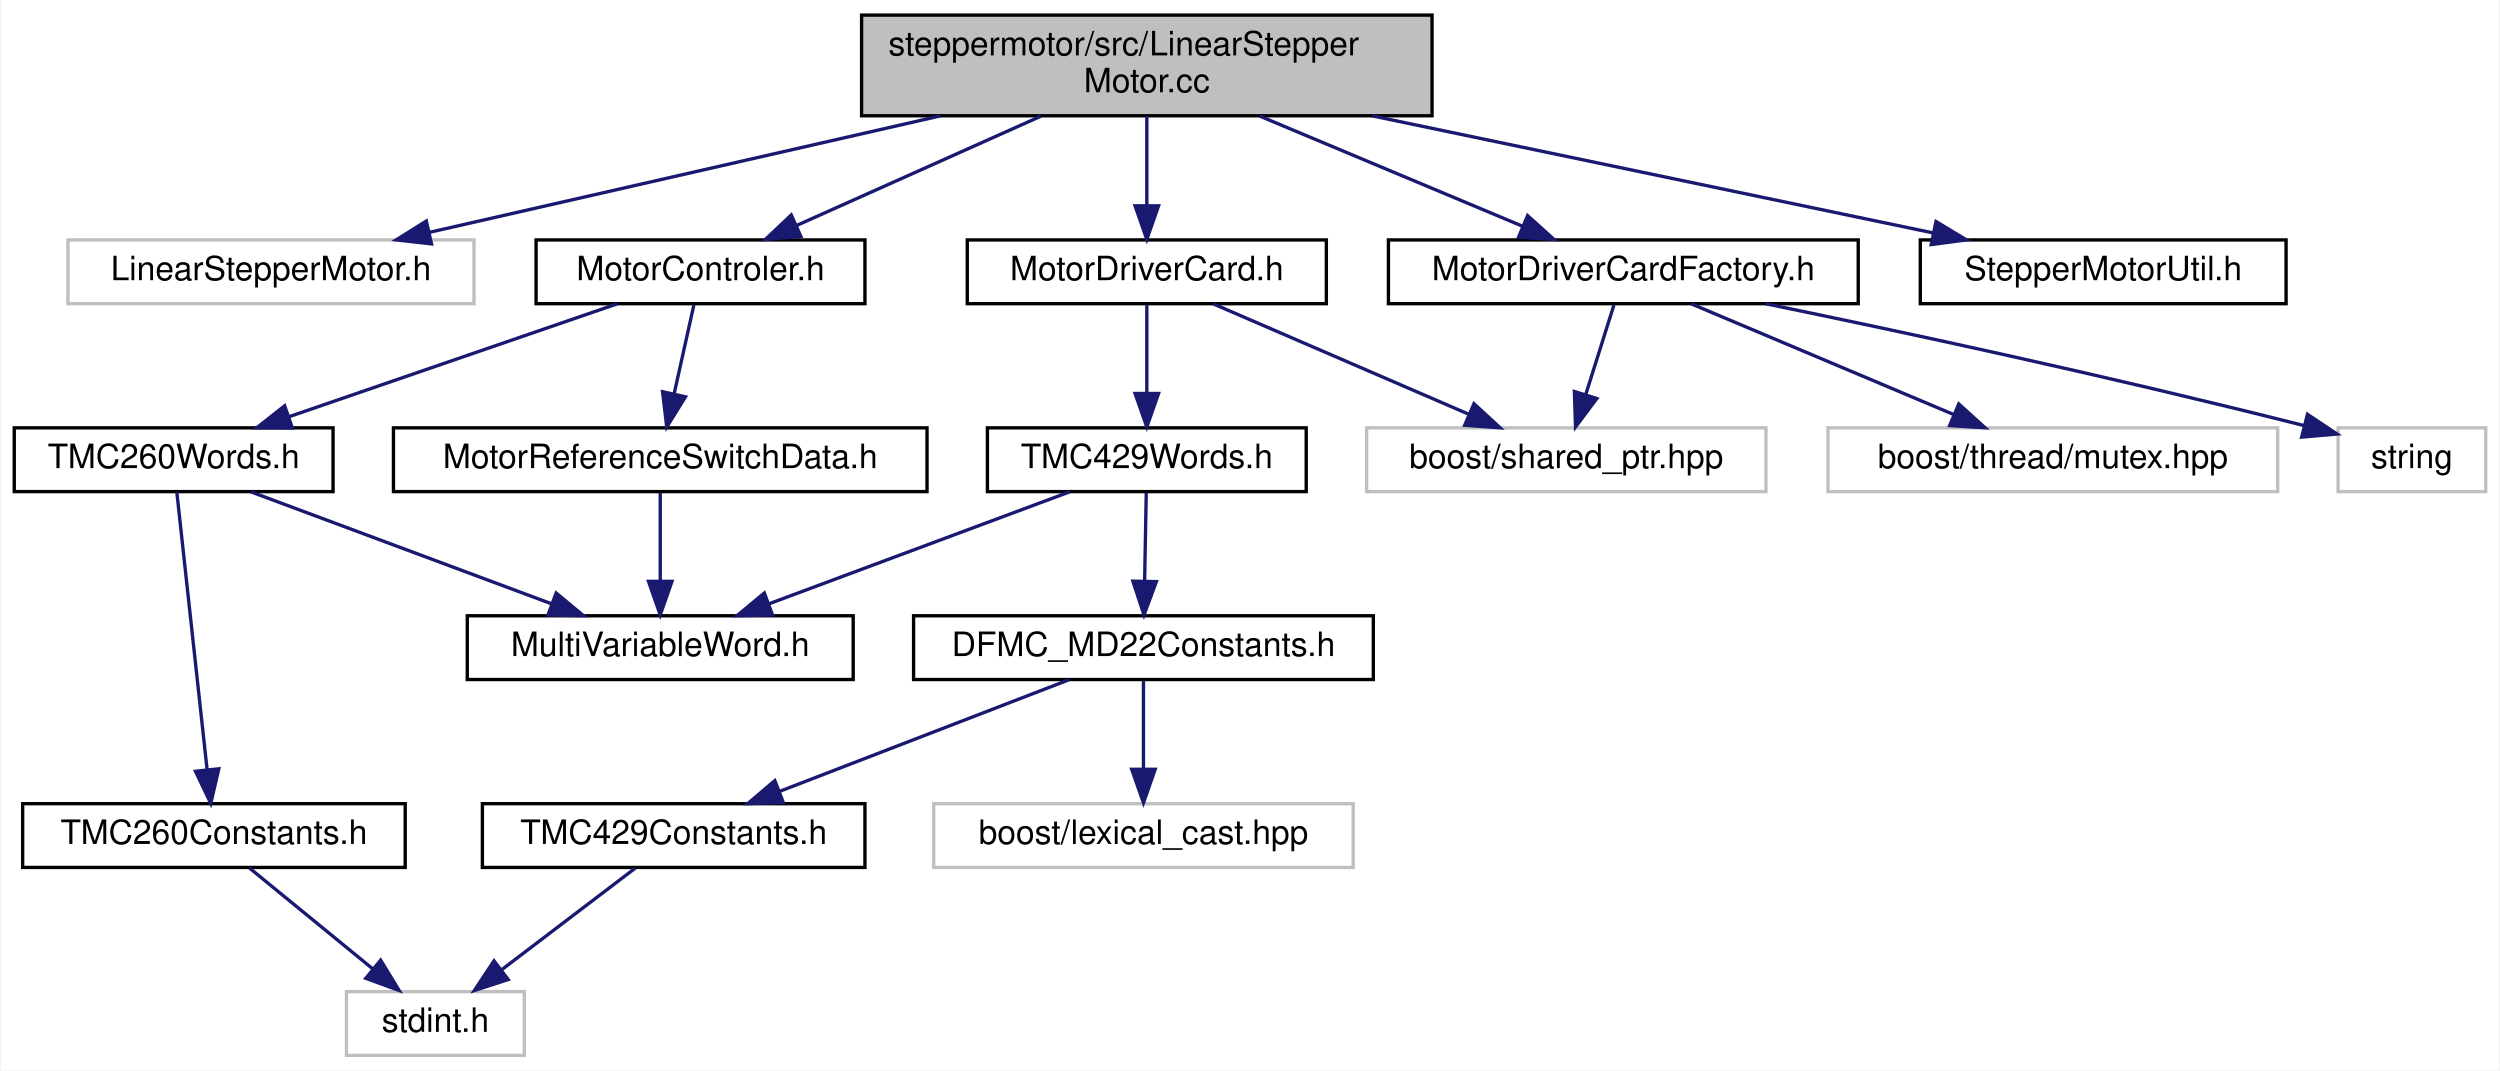
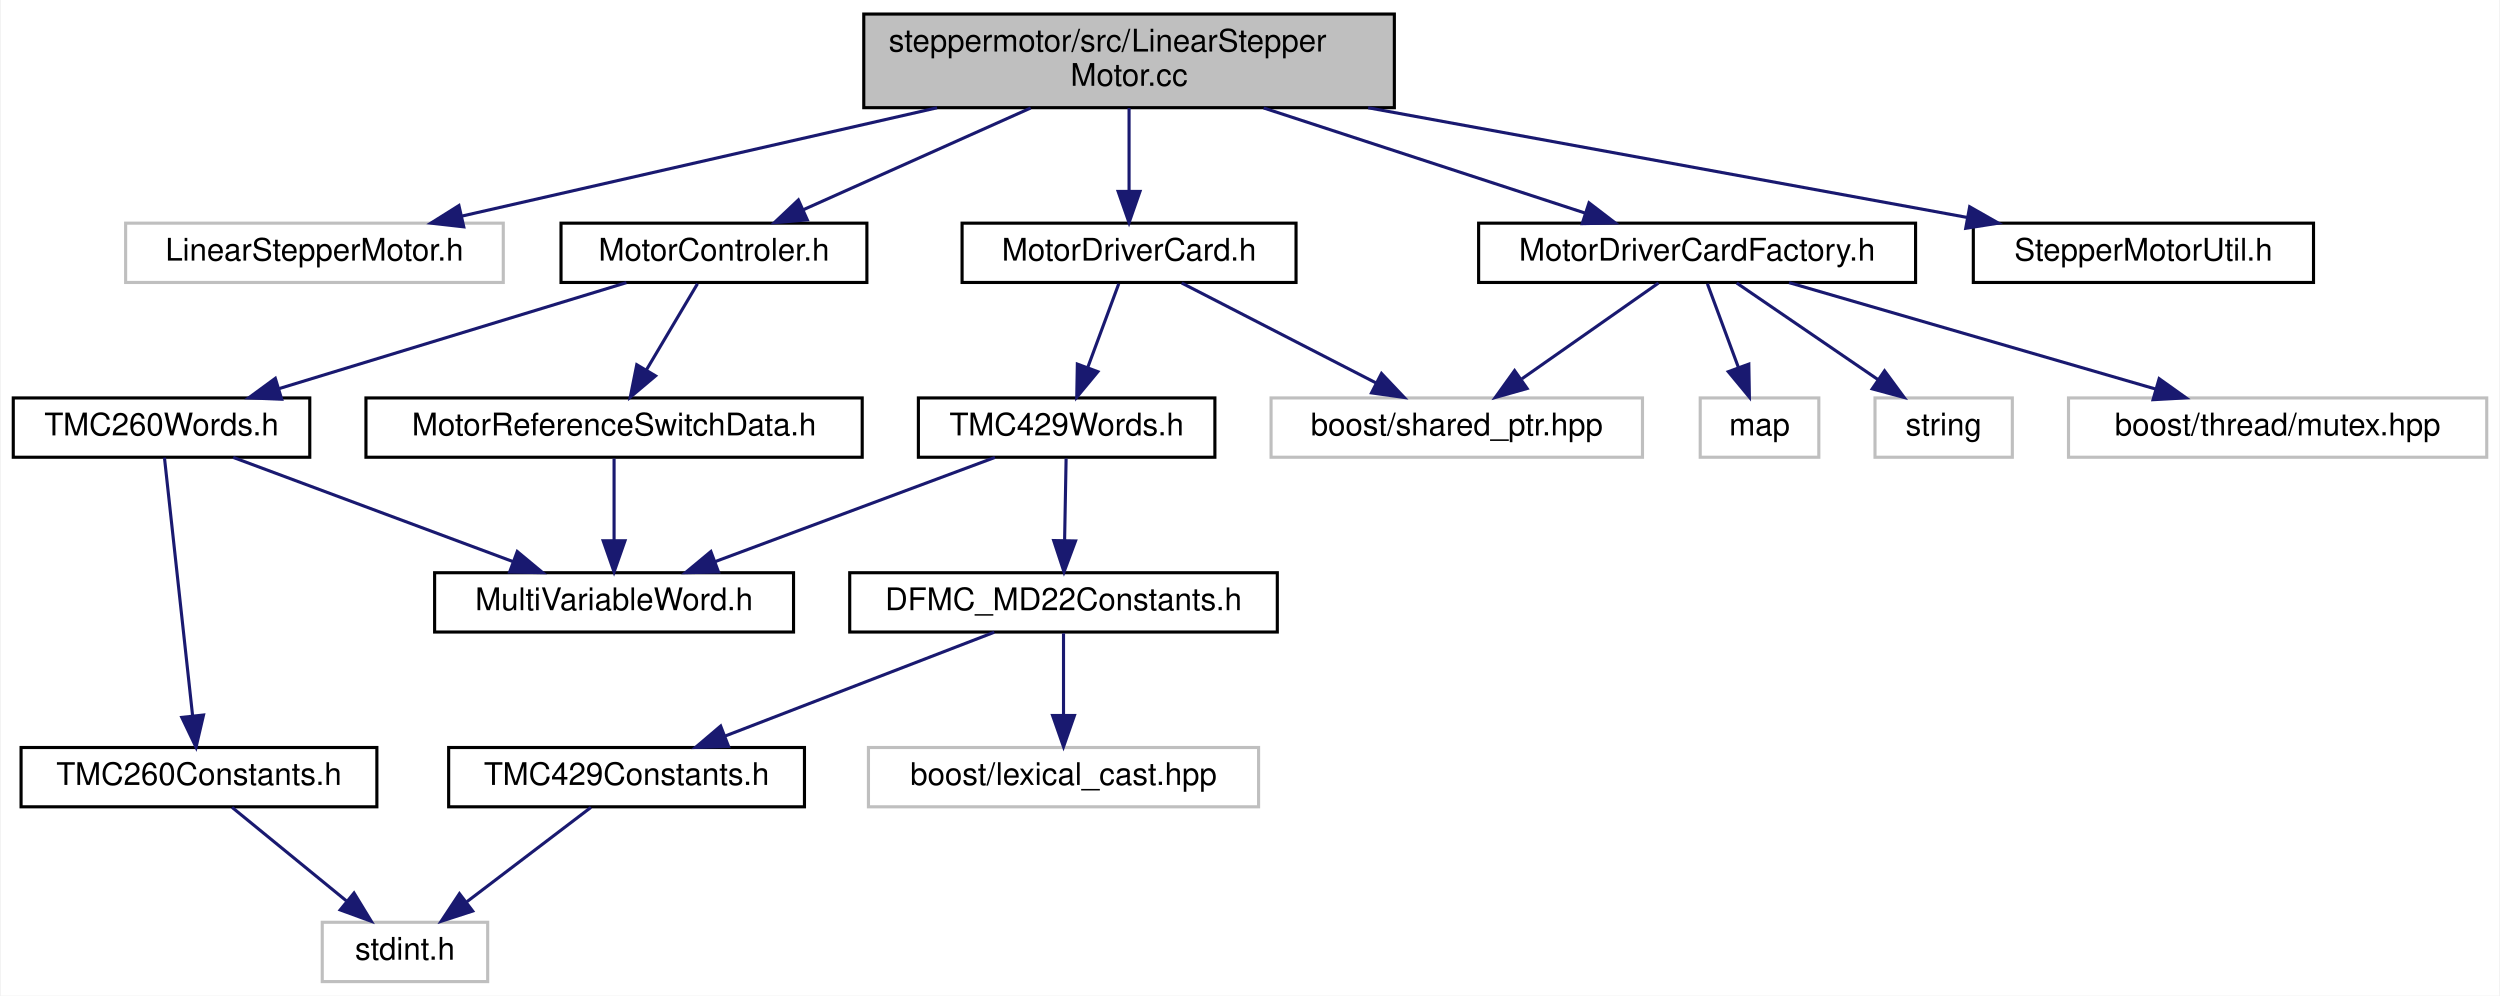
- <svg xmlns="http://www.w3.org/2000/svg" xmlns:xlink="http://www.w3.org/1999/xlink" width="745pt" height="319pt" viewBox="0.00 0.00 744.50 319.00">
+ <svg xmlns="http://www.w3.org/2000/svg" xmlns:xlink="http://www.w3.org/1999/xlink" width="801pt" height="319pt" viewBox="0.00 0.00 800.50 319.00">
  <g id="graph0" class="graph" transform="scale(1 1) rotate(0) translate(4 315)">
-     <polygon fill="white" stroke="transparent" points="-4,4 -4,-315 740.5,-315 740.5,4 -4,4" />
+     <polygon fill="white" stroke="transparent" points="-4,4 -4,-315 796.5,-315 796.5,4 -4,4" />
    <g id="node1" class="node">
      <g id="a_node1">
        <a xlink:title=" ">
-           <polygon fill="#bfbfbf" stroke="black" points="252.5,-280.5 252.5,-310.5 422.5,-310.5 422.5,-280.5 252.5,-280.5" />
-           <text text-anchor="start" x="260.5" y="-298.5" font-family="Helvetica,sans-Serif" font-size="10.00">steppermotor/src/LinearStepper</text>
-           <text text-anchor="middle" x="337.5" y="-287.5" font-family="Helvetica,sans-Serif" font-size="10.00">Motor.cc</text>
+           <polygon fill="#bfbfbf" stroke="black" points="272.5,-280.5 272.5,-310.5 442.5,-310.5 442.5,-280.5 272.5,-280.5" />
+           <text text-anchor="start" x="280.5" y="-298.5" font-family="Helvetica,sans-Serif" font-size="10.00">steppermotor/src/LinearStepper</text>
+           <text text-anchor="middle" x="357.5" y="-287.5" font-family="Helvetica,sans-Serif" font-size="10.00">Motor.cc</text>
        </a>
      </g>
    </g>
    <g id="node2" class="node">
      <g id="a_node2">
        <a xlink:title=" ">
-           <polygon fill="white" stroke="#bfbfbf" points="16,-224.5 16,-243.5 137,-243.5 137,-224.5 16,-224.5" />
-           <text text-anchor="middle" x="76.5" y="-231.5" font-family="Helvetica,sans-Serif" font-size="10.00">LinearStepperMotor.h</text>
+           <polygon fill="white" stroke="#bfbfbf" points="36,-224.5 36,-243.5 157,-243.5 157,-224.5 36,-224.5" />
+           <text text-anchor="middle" x="96.5" y="-231.5" font-family="Helvetica,sans-Serif" font-size="10.00">LinearStepperMotor.h</text>
        </a>
      </g>
    </g>
    <g id="edge1" class="edge">
-       <path fill="none" stroke="midnightblue" d="M275.98,-280.47C229.38,-269.85 166.31,-255.47 123.66,-245.75" />
-       <polygon fill="midnightblue" stroke="midnightblue" points="124.34,-242.32 113.81,-243.51 122.79,-249.14 124.34,-242.32" />
+       <path fill="none" stroke="midnightblue" d="M295.98,-280.47C249.38,-269.85 186.31,-255.47 143.66,-245.75" />
+       <polygon fill="midnightblue" stroke="midnightblue" points="144.34,-242.32 133.81,-243.51 142.79,-249.14 144.34,-242.32" />
    </g>
    <g id="node3" class="node">
      <g id="a_node3">
        <a xlink:href="_motor_controler_8h.html" target="_top" xlink:title=" ">
-           <polygon fill="white" stroke="black" points="155.5,-224.5 155.5,-243.5 253.5,-243.5 253.5,-224.5 155.5,-224.5" />
-           <text text-anchor="middle" x="204.5" y="-231.5" font-family="Helvetica,sans-Serif" font-size="10.00">MotorControler.h</text>
+           <polygon fill="white" stroke="black" points="175.5,-224.5 175.5,-243.5 273.5,-243.5 273.5,-224.5 175.5,-224.5" />
+           <text text-anchor="middle" x="224.5" y="-231.5" font-family="Helvetica,sans-Serif" font-size="10.00">MotorControler.h</text>
        </a>
      </g>
    </g>
    <g id="edge2" class="edge">
-       <path fill="none" stroke="midnightblue" d="M305.98,-280.4C283.86,-270.51 254.53,-257.38 233.09,-247.79" />
-       <polygon fill="midnightblue" stroke="midnightblue" points="234.41,-244.55 223.85,-243.66 231.55,-250.94 234.41,-244.55" />
+       <path fill="none" stroke="midnightblue" d="M325.98,-280.4C303.86,-270.51 274.53,-257.38 253.09,-247.79" />
+       <polygon fill="midnightblue" stroke="midnightblue" points="254.41,-244.55 243.85,-243.66 251.55,-250.94 254.41,-244.55" />
    </g>
    <g id="node9" class="node">
      <g id="a_node9">
        <a xlink:href="_motor_driver_card_8h.html" target="_top" xlink:title=" ">
-           <polygon fill="white" stroke="black" points="284,-224.5 284,-243.5 391,-243.5 391,-224.5 284,-224.5" />
-           <text text-anchor="middle" x="337.5" y="-231.5" font-family="Helvetica,sans-Serif" font-size="10.00">MotorDriverCard.h</text>
+           <polygon fill="white" stroke="black" points="304,-224.5 304,-243.5 411,-243.5 411,-224.5 304,-224.5" />
+           <text text-anchor="middle" x="357.5" y="-231.5" font-family="Helvetica,sans-Serif" font-size="10.00">MotorDriverCard.h</text>
        </a>
      </g>
    </g>
    <g id="edge9" class="edge">
-       <path fill="none" stroke="midnightblue" d="M337.5,-280.4C337.5,-272.47 337.5,-262.46 337.5,-253.86" />
-       <polygon fill="midnightblue" stroke="midnightblue" points="341,-253.66 337.5,-243.66 334,-253.66 341,-253.66" />
+       <path fill="none" stroke="midnightblue" d="M357.5,-280.4C357.5,-272.47 357.5,-262.46 357.5,-253.86" />
+       <polygon fill="midnightblue" stroke="midnightblue" points="361,-253.66 357.5,-243.66 354,-253.66 361,-253.66" />
    </g>
    <g id="node15" class="node">
      <g id="a_node15">
        <a xlink:href="_motor_driver_card_factory_8h.html" target="_top" xlink:title=" ">
-           <polygon fill="white" stroke="black" points="409.5,-224.5 409.5,-243.5 549.5,-243.5 549.5,-224.5 409.5,-224.5" />
-           <text text-anchor="middle" x="479.5" y="-231.5" font-family="Helvetica,sans-Serif" font-size="10.00">MotorDriverCardFactory.h</text>
+           <polygon fill="white" stroke="black" points="469.5,-224.5 469.5,-243.5 609.5,-243.5 609.5,-224.5 469.5,-224.5" />
+           <text text-anchor="middle" x="539.5" y="-231.5" font-family="Helvetica,sans-Serif" font-size="10.00">MotorDriverCardFactory.h</text>
        </a>
      </g>
    </g>
    <g id="edge17" class="edge">
-       <path fill="none" stroke="midnightblue" d="M371.15,-280.4C394.98,-270.42 426.65,-257.15 449.59,-247.53" />
-       <polygon fill="midnightblue" stroke="midnightblue" points="450.97,-250.75 458.84,-243.66 448.26,-244.29 450.97,-250.75" />
-     </g>
-     <g id="node18" class="node">
-       <g id="a_node18">
+       <path fill="none" stroke="midnightblue" d="M400.63,-280.4C432.08,-270.12 474.19,-256.35 503.77,-246.68" />
+       <polygon fill="midnightblue" stroke="midnightblue" points="504.87,-250.01 513.28,-243.57 502.69,-243.35 504.87,-250.01" />
+     </g>
+     <g id="node19" class="node">
+       <g id="a_node19">
        <a xlink:href="_stepper_motor_util_8h.html" target="_top" xlink:title=" ">
-           <polygon fill="white" stroke="black" points="568,-224.5 568,-243.5 677,-243.5 677,-224.5 568,-224.5" />
-           <text text-anchor="middle" x="622.5" y="-231.5" font-family="Helvetica,sans-Serif" font-size="10.00">StepperMotorUtil.h</text>
-         </a>
-       </g>
-     </g>
-     <g id="edge21" class="edge">
-       <path fill="none" stroke="midnightblue" d="M404.68,-280.47C455.89,-269.78 525.31,-255.29 571.89,-245.57" />
-       <polygon fill="midnightblue" stroke="midnightblue" points="572.68,-248.98 581.76,-243.51 571.25,-242.12 572.68,-248.98" />
+           <polygon fill="white" stroke="black" points="628,-224.5 628,-243.5 737,-243.5 737,-224.5 628,-224.5" />
+           <text text-anchor="middle" x="682.5" y="-231.5" font-family="Helvetica,sans-Serif" font-size="10.00">StepperMotorUtil.h</text>
+         </a>
+       </g>
+     </g>
+     <g id="edge22" class="edge">
+       <path fill="none" stroke="midnightblue" d="M434.11,-280.47C492.99,-269.69 572.99,-255.05 626.11,-245.32" />
+       <polygon fill="midnightblue" stroke="midnightblue" points="626.83,-248.75 636.04,-243.51 625.57,-241.86 626.83,-248.75" />
    </g>
    <g id="node4" class="node">
      <g id="a_node4">
        <a xlink:href="_motor_reference_switch_data_8h.html" target="_top" xlink:title=" ">
          <polygon fill="white" stroke="black" points="113,-168.5 113,-187.5 272,-187.5 272,-168.5 113,-168.5" />
          <text text-anchor="middle" x="192.5" y="-175.5" font-family="Helvetica,sans-Serif" font-size="10.00">MotorReferenceSwitchData.h</text>
        </a>
      </g>
    </g>
    <g id="edge3" class="edge">
-       <path fill="none" stroke="midnightblue" d="M202.52,-224.08C200.93,-216.93 198.64,-206.64 196.65,-197.69" />
-       <polygon fill="midnightblue" stroke="midnightblue" points="200.03,-196.75 194.44,-187.75 193.2,-198.27 200.03,-196.75" />
+       <path fill="none" stroke="midnightblue" d="M219.22,-224.08C214.79,-216.61 208.34,-205.72 202.88,-196.52" />
+       <polygon fill="midnightblue" stroke="midnightblue" points="205.79,-194.57 197.69,-187.75 199.77,-198.14 205.79,-194.57" />
    </g>
    <g id="node6" class="node">
      <g id="a_node6">
        <a xlink:href="_t_m_c260_words_8h.html" target="_top" xlink:title=" ">
          <polygon fill="white" stroke="black" points="0,-168.5 0,-187.5 95,-187.5 95,-168.5 0,-168.5" />
          <text text-anchor="middle" x="47.5" y="-175.5" font-family="Helvetica,sans-Serif" font-size="10.00">TMC260Words.h</text>
        </a>
      </g>
    </g>
    <g id="edge5" class="edge">
-       <path fill="none" stroke="midnightblue" d="M179.62,-224.44C153.21,-215.36 111.28,-200.94 81.76,-190.78" />
-       <polygon fill="midnightblue" stroke="midnightblue" points="82.86,-187.46 72.26,-187.52 80.58,-194.08 82.86,-187.46" />
+       <path fill="none" stroke="midnightblue" d="M196.45,-224.44C166.42,-215.28 118.59,-200.69 85.26,-190.52" />
+       <polygon fill="midnightblue" stroke="midnightblue" points="86,-187.09 75.41,-187.52 83.96,-193.78 86,-187.09" />
    </g>
    <g id="node5" class="node">
      <g id="a_node5">
        <a xlink:href="_multi_variable_word_8h.html" target="_top" xlink:title=" ">
          <polygon fill="white" stroke="black" points="135,-112.5 135,-131.5 250,-131.5 250,-112.5 135,-112.5" />
          <text text-anchor="middle" x="192.5" y="-119.5" font-family="Helvetica,sans-Serif" font-size="10.00">MultiVariableWord.h</text>
        </a>
      </g>
    </g>
    <g id="edge4" class="edge">
      <path fill="none" stroke="midnightblue" d="M192.5,-168.08C192.5,-161.01 192.5,-150.86 192.5,-141.99" />
      <polygon fill="midnightblue" stroke="midnightblue" points="196,-141.75 192.5,-131.75 189,-141.75 196,-141.75" />
    </g>
    <g id="edge6" class="edge">
      <path fill="none" stroke="midnightblue" d="M70.48,-168.44C94.66,-159.44 132.92,-145.19 160.15,-135.05" />
      <polygon fill="midnightblue" stroke="midnightblue" points="161.48,-138.29 169.63,-131.52 159.04,-131.73 161.48,-138.29" />
    </g>
    <g id="node7" class="node">
      <g id="a_node7">
        <a xlink:href="_t_m_c260_constants_8h.html" target="_top" xlink:title=" ">
          <polygon fill="white" stroke="black" points="2.5,-56.5 2.5,-75.5 116.5,-75.5 116.5,-56.5 2.5,-56.5" />
          <text text-anchor="middle" x="59.5" y="-63.5" font-family="Helvetica,sans-Serif" font-size="10.00">TMC260Constants.h</text>
        </a>
      </g>
    </g>
    <g id="edge7" class="edge">
      <path fill="none" stroke="midnightblue" d="M48.44,-168.37C50.38,-150.62 54.85,-109.67 57.47,-85.6" />
      <polygon fill="midnightblue" stroke="midnightblue" points="60.96,-85.91 58.56,-75.59 54,-85.15 60.96,-85.91" />
    </g>
    <g id="node8" class="node">
      <g id="a_node8">
        <a xlink:title=" ">
          <polygon fill="white" stroke="#bfbfbf" points="99,-0.5 99,-19.5 152,-19.5 152,-0.5 99,-0.5" />
          <text text-anchor="middle" x="125.5" y="-7.5" font-family="Helvetica,sans-Serif" font-size="10.00">stdint.h</text>
        </a>
      </g>
    </g>
    <g id="edge8" class="edge">
      <path fill="none" stroke="midnightblue" d="M70.1,-56.32C79.96,-48.26 94.85,-36.08 106.72,-26.37" />
      <polygon fill="midnightblue" stroke="midnightblue" points="109.18,-28.88 114.7,-19.83 104.75,-23.46 109.18,-28.88" />
    </g>
    <g id="node10" class="node">
      <g id="a_node10">
        <a xlink:href="_t_m_c429_words_8h.html" target="_top" xlink:title=" ">
          <polygon fill="white" stroke="black" points="290,-168.5 290,-187.5 385,-187.5 385,-168.5 290,-168.5" />
          <text text-anchor="middle" x="337.5" y="-175.5" font-family="Helvetica,sans-Serif" font-size="10.00">TMC429Words.h</text>
        </a>
      </g>
    </g>
    <g id="edge10" class="edge">
-       <path fill="none" stroke="midnightblue" d="M337.5,-224.08C337.5,-217.01 337.5,-206.86 337.5,-197.99" />
-       <polygon fill="midnightblue" stroke="midnightblue" points="341,-197.75 337.5,-187.75 334,-197.75 341,-197.75" />
+       <path fill="none" stroke="midnightblue" d="M354.2,-224.08C351.52,-216.85 347.65,-206.41 344.31,-197.4" />
+       <polygon fill="midnightblue" stroke="midnightblue" points="347.5,-195.91 340.74,-187.75 340.93,-198.34 347.5,-195.91" />
    </g>
    <g id="node14" class="node">
      <g id="a_node14">
        <a xlink:title=" ">
          <polygon fill="white" stroke="#bfbfbf" points="403,-168.5 403,-187.5 522,-187.5 522,-168.5 403,-168.5" />
          <text text-anchor="middle" x="462.5" y="-175.5" font-family="Helvetica,sans-Serif" font-size="10.00">boost/shared_ptr.hpp</text>
        </a>
      </g>
    </g>
    <g id="edge16" class="edge">
-       <path fill="none" stroke="midnightblue" d="M357.31,-224.44C377.79,-215.6 409.98,-201.69 433.36,-191.59" />
-       <polygon fill="midnightblue" stroke="midnightblue" points="434.99,-194.7 442.79,-187.52 432.22,-188.27 434.99,-194.7" />
+       <path fill="none" stroke="midnightblue" d="M374.37,-224.32C391.21,-215.66 417.31,-202.24 436.74,-192.25" />
+       <polygon fill="midnightblue" stroke="midnightblue" points="438.38,-195.34 445.67,-187.65 435.18,-189.12 438.38,-195.34" />
    </g>
    <g id="edge15" class="edge">
      <path fill="none" stroke="midnightblue" d="M314.52,-168.44C290.34,-159.44 252.08,-145.19 224.85,-135.05" />
      <polygon fill="midnightblue" stroke="midnightblue" points="225.96,-131.73 215.37,-131.52 223.52,-138.29 225.96,-131.73" />
    </g>
    <g id="node11" class="node">
      <g id="a_node11">
        <a xlink:href="_d_f_m_c___m_d22_constants_8h.html" target="_top" xlink:title=" ">
          <polygon fill="white" stroke="black" points="268,-112.5 268,-131.5 405,-131.5 405,-112.5 268,-112.5" />
          <text text-anchor="middle" x="336.5" y="-119.5" font-family="Helvetica,sans-Serif" font-size="10.00">DFMC_MD22Constants.h</text>
        </a>
      </g>
    </g>
    <g id="edge11" class="edge">
      <path fill="none" stroke="midnightblue" d="M337.33,-168.08C337.2,-161.01 337.02,-150.86 336.85,-141.99" />
      <polygon fill="midnightblue" stroke="midnightblue" points="340.35,-141.68 336.66,-131.75 333.35,-141.81 340.35,-141.68" />
    </g>
    <g id="node12" class="node">
      <g id="a_node12">
        <a xlink:title=" ">
          <polygon fill="white" stroke="#bfbfbf" points="274,-56.5 274,-75.5 399,-75.5 399,-56.5 274,-56.5" />
          <text text-anchor="middle" x="336.5" y="-63.5" font-family="Helvetica,sans-Serif" font-size="10.00">boost/lexical_cast.hpp</text>
        </a>
      </g>
    </g>
    <g id="edge12" class="edge">
      <path fill="none" stroke="midnightblue" d="M336.5,-112.08C336.5,-105.01 336.5,-94.86 336.5,-85.99" />
      <polygon fill="midnightblue" stroke="midnightblue" points="340,-85.75 336.5,-75.75 333,-85.75 340,-85.75" />
    </g>
    <g id="node13" class="node">
      <g id="a_node13">
        <a xlink:href="_t_m_c429_constants_8h.html" target="_top" xlink:title=" ">
          <polygon fill="white" stroke="black" points="139.5,-56.5 139.5,-75.5 253.5,-75.5 253.5,-56.5 139.5,-56.5" />
          <text text-anchor="middle" x="196.5" y="-63.5" font-family="Helvetica,sans-Serif" font-size="10.00">TMC429Constants.h</text>
        </a>
      </g>
    </g>
    <g id="edge13" class="edge">
      <path fill="none" stroke="midnightblue" d="M314.32,-112.44C291.07,-103.48 254.35,-89.31 228.08,-79.18" />
      <polygon fill="midnightblue" stroke="midnightblue" points="229.17,-75.85 218.58,-75.52 226.65,-82.38 229.17,-75.85" />
    </g>
    <g id="edge14" class="edge">
      <path fill="none" stroke="midnightblue" d="M185.09,-56.32C174.39,-48.18 158.16,-35.84 145.34,-26.09" />
      <polygon fill="midnightblue" stroke="midnightblue" points="147.19,-23.1 137.11,-19.83 142.96,-28.67 147.19,-23.1" />
    </g>
    <g id="edge18" class="edge">
-       <path fill="none" stroke="midnightblue" d="M476.69,-224.08C474.42,-216.85 471.13,-206.41 468.29,-197.4" />
-       <polygon fill="midnightblue" stroke="midnightblue" points="471.6,-196.24 465.25,-187.75 464.92,-198.34 471.6,-196.24" />
+       <path fill="none" stroke="midnightblue" d="M527.13,-224.32C515.34,-216.06 497.37,-203.45 483.36,-193.63" />
+       <polygon fill="midnightblue" stroke="midnightblue" points="485.04,-190.53 474.84,-187.65 481.02,-196.26 485.04,-190.53" />
    </g>
    <g id="node16" class="node">
      <g id="a_node16">
        <a xlink:title=" ">
-           <polygon fill="white" stroke="#bfbfbf" points="540.5,-168.5 540.5,-187.5 674.5,-187.5 674.5,-168.5 540.5,-168.5" />
-           <text text-anchor="middle" x="607.5" y="-175.5" font-family="Helvetica,sans-Serif" font-size="10.00">boost/thread/mutex.hpp</text>
+           <polygon fill="white" stroke="#bfbfbf" points="658.5,-168.5 658.5,-187.5 792.5,-187.5 792.5,-168.5 658.5,-168.5" />
+           <text text-anchor="middle" x="725.5" y="-175.5" font-family="Helvetica,sans-Serif" font-size="10.00">boost/thread/mutex.hpp</text>
        </a>
      </g>
    </g>
    <g id="edge19" class="edge">
-       <path fill="none" stroke="midnightblue" d="M499.78,-224.44C520.85,-215.56 554.02,-201.56 577.99,-191.45" />
-       <polygon fill="midnightblue" stroke="midnightblue" points="579.46,-194.63 587.31,-187.52 576.74,-188.18 579.46,-194.63" />
+       <path fill="none" stroke="midnightblue" d="M568.97,-224.44C600.67,-215.24 651.23,-200.56 686.27,-190.39" />
+       <polygon fill="midnightblue" stroke="midnightblue" points="687.54,-193.67 696.17,-187.52 685.59,-186.94 687.54,-193.67" />
    </g>
    <g id="node17" class="node">
      <g id="a_node17">
        <a xlink:title=" ">
-           <polygon fill="white" stroke="#bfbfbf" points="692.5,-168.5 692.5,-187.5 736.5,-187.5 736.5,-168.5 692.5,-168.5" />
-           <text text-anchor="middle" x="714.5" y="-175.5" font-family="Helvetica,sans-Serif" font-size="10.00">string</text>
+           <polygon fill="white" stroke="#bfbfbf" points="540.5,-168.5 540.5,-187.5 578.5,-187.5 578.5,-168.5 540.5,-168.5" />
+           <text text-anchor="middle" x="559.5" y="-175.5" font-family="Helvetica,sans-Serif" font-size="10.00">map</text>
        </a>
      </g>
    </g>
    <g id="edge20" class="edge">
-       <path fill="none" stroke="midnightblue" d="M521.89,-224.49C561.18,-216.42 621.47,-203.56 682.41,-188.16" />
-       <polygon fill="midnightblue" stroke="midnightblue" points="683.37,-191.53 692.2,-185.66 681.64,-184.74 683.37,-191.53" />
+       <path fill="none" stroke="midnightblue" d="M542.8,-224.08C545.48,-216.85 549.35,-206.41 552.69,-197.4" />
+       <polygon fill="midnightblue" stroke="midnightblue" points="556.07,-198.34 556.26,-187.75 549.5,-195.91 556.07,-198.34" />
+     </g>
+     <g id="node18" class="node">
+       <g id="a_node18">
+         <a xlink:title=" ">
+           <polygon fill="white" stroke="#bfbfbf" points="596.5,-168.5 596.5,-187.5 640.5,-187.5 640.5,-168.5 596.5,-168.5" />
+           <text text-anchor="middle" x="618.5" y="-175.5" font-family="Helvetica,sans-Serif" font-size="10.00">string</text>
+         </a>
+       </g>
+     </g>
+     <g id="edge21" class="edge">
+       <path fill="none" stroke="midnightblue" d="M552.19,-224.32C564.4,-215.98 583.08,-203.21 597.5,-193.35" />
+       <polygon fill="midnightblue" stroke="midnightblue" points="599.56,-196.19 605.84,-187.65 595.61,-190.41 599.56,-196.19" />
    </g>
  </g>
</svg>
